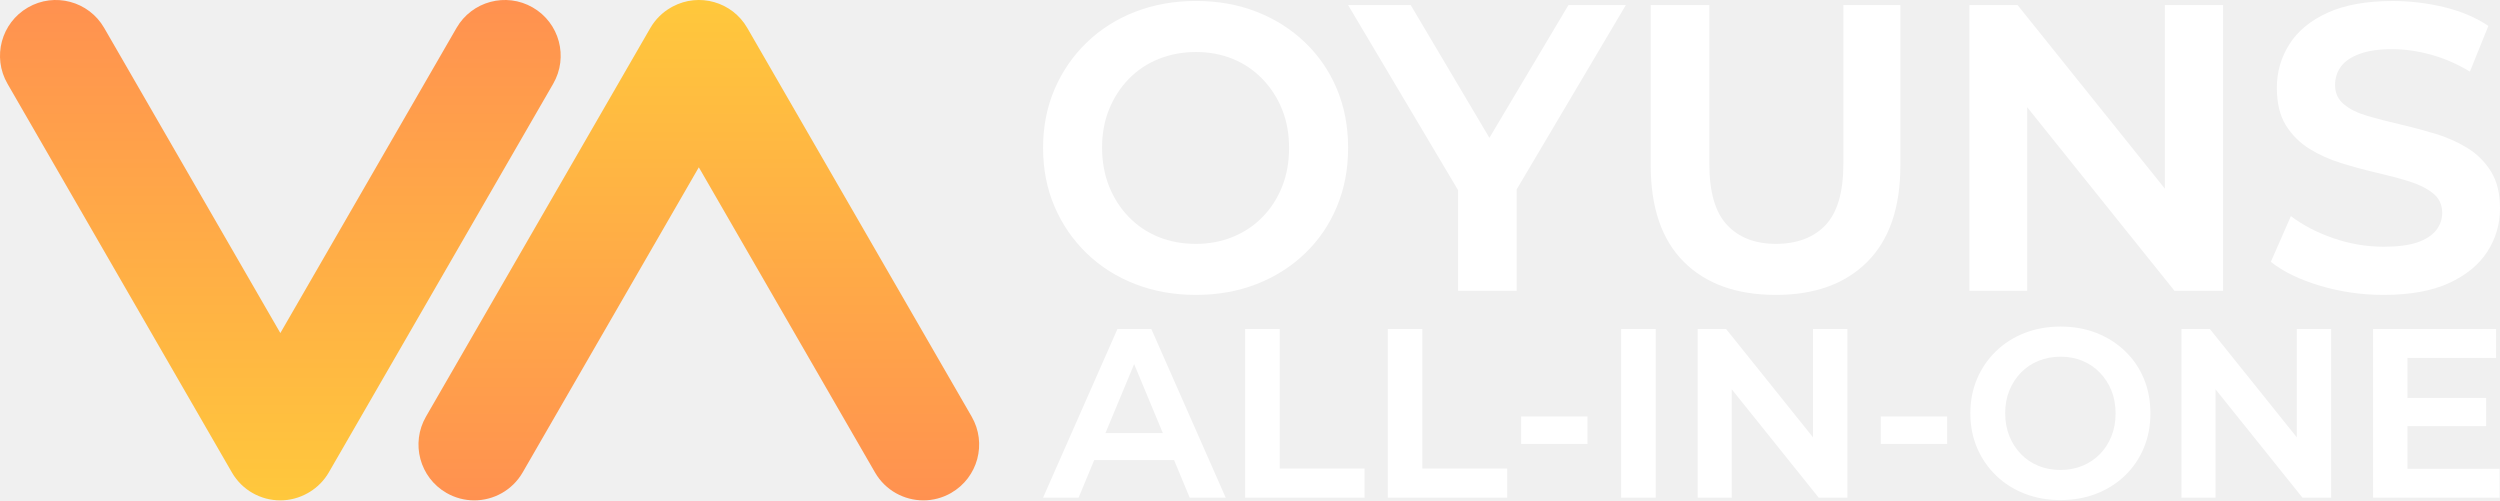
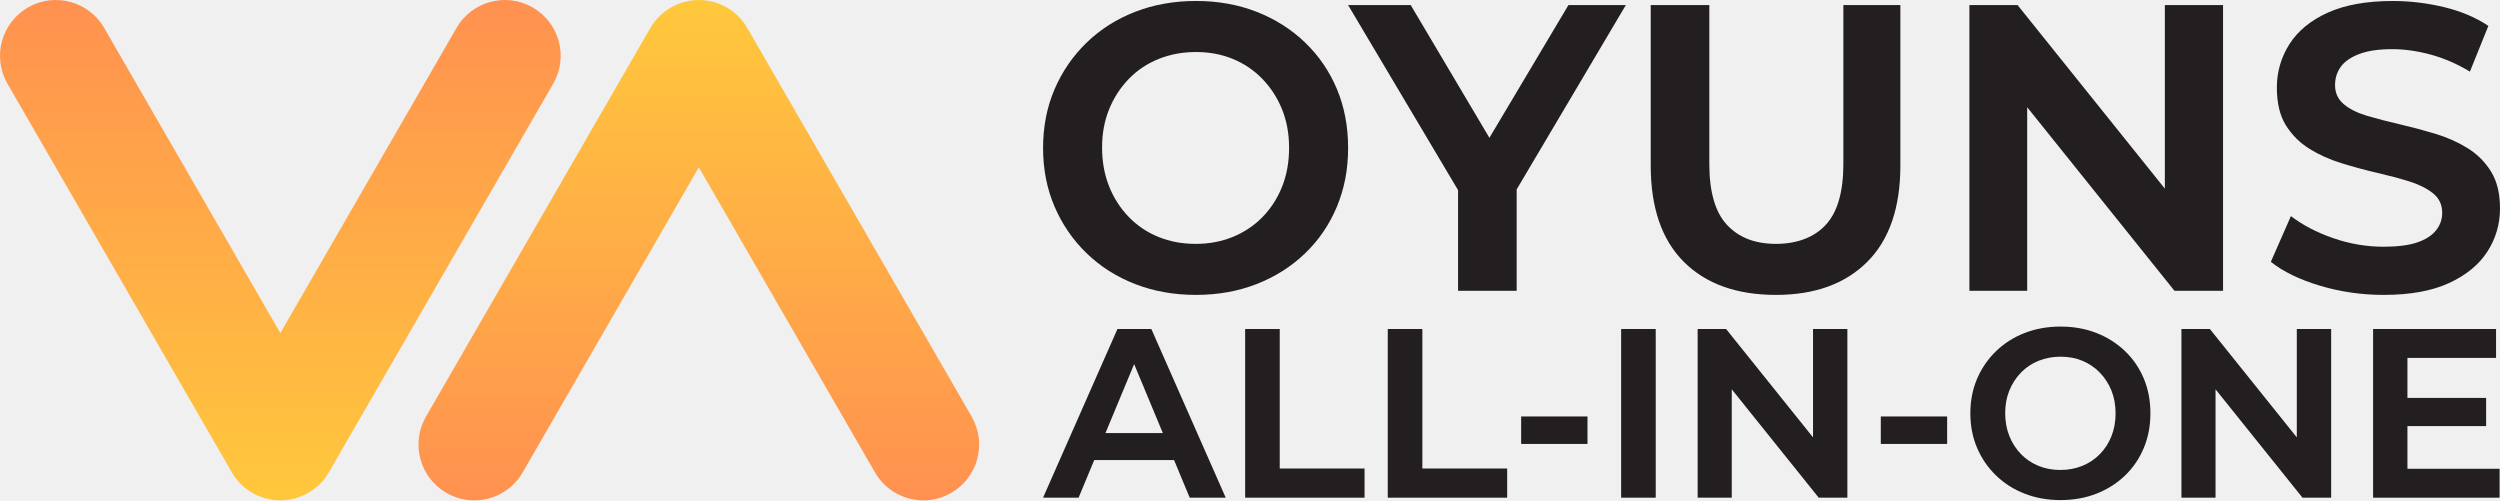
<svg xmlns="http://www.w3.org/2000/svg" xmlns:xlink="http://www.w3.org/1999/xlink" id="Layer_2" data-name="Layer 2" viewBox="0 0 1773.8 355.02">
  <defs>
    <style>
      .cls-1 {
-         fill: #fff;
+         fill: url(#New_Gradient_Swatch-2);
      }

      .cls-2 {
-         fill: url(#New_Gradient_Swatch-2);
+         fill: #231f20;
      }

      .cls-3 {
        fill: url(#New_Gradient_Swatch);
      }
    </style>
    <linearGradient id="New_Gradient_Swatch" data-name="New Gradient Swatch" x1="198.91" y1="355.02" x2="198.91" y2="0" gradientUnits="userSpaceOnUse">
      <stop offset="0" stop-color="#ffc83c" />
      <stop offset="1" stop-color="#ff9150" />
    </linearGradient>
    <linearGradient id="New_Gradient_Swatch-2" data-name="New Gradient Swatch" x1="495.82" y1="0" x2="495.82" y2="355.02" xlink:href="#New_Gradient_Swatch" />
  </defs>
  <g id="Layer_1-2" data-name="Layer 1">
    <g>
      <path class="cls-3" d="M392.51,59.41l-159.16,275.67c-3.4,5.9-8.1,10.59-13.53,13.92-.41.26-.83.52-1.26.75-6.22,3.57-13,5.27-19.69,5.27-13.69,0-26.99-7.11-34.33-19.81L5.31,59.41C-5.63,40.47.87,16.25,19.81,5.31,38.75-5.63,62.98.87,73.91,19.8l125,216.51L323.92,19.8c10.93-18.94,35.16-25.43,54.09-14.49,18.95,10.93,25.44,35.16,14.5,54.09Z" />
-       <path class="cls-2" d="M674.93,349.71c-6.24,3.6-13.04,5.31-19.77,5.31-13.69,0-26.99-7.11-34.33-19.81l-125-216.51-125,216.51c-7.34,12.7-20.66,19.81-34.34,19.81-6.72,0-13.52-1.71-19.76-5.31-18.95-10.94-25.43-35.16-14.5-54.1L461.39,19.93c3.65-6.33,8.79-11.26,14.71-14.62.39-.23.8-.45,1.2-.67,18.75-9.99,42.19-3.38,52.89,15.15l159.23,275.8c10.94,18.95,4.45,43.16-14.49,54.1Z" />
+       <path class="cls-1" d="M674.93,349.71c-6.24,3.6-13.04,5.31-19.77,5.31-13.69,0-26.99-7.11-34.33-19.81l-125-216.51-125,216.51c-7.34,12.7-20.66,19.81-34.34,19.81-6.72,0-13.52-1.71-19.76-5.31-18.95-10.94-25.43-35.16-14.5-54.1L461.39,19.93c3.65-6.33,8.79-11.26,14.71-14.62.39-.23.8-.45,1.2-.67,18.75-9.99,42.19-3.38,52.89,15.15l159.23,275.8c10.94,18.95,4.45,43.16-14.49,54.1Z" />
      <g>
        <g>
-           <path class="cls-1" d="M848.58,209.24c-15.57,0-29.95-2.56-43.14-7.68-13.2-5.11-24.68-12.41-34.46-21.87-9.78-9.46-17.37-20.52-22.78-33.17-5.41-12.64-8.12-26.5-8.12-41.56s2.71-28.92,8.12-41.56c5.41-12.64,13-23.7,22.78-33.17,9.78-9.46,21.26-16.75,34.46-21.87,13.19-5.11,27.57-7.68,43.14-7.68s29.9,2.56,43,7.68c13.1,5.12,24.54,12.36,34.32,21.72,9.78,9.37,17.32,20.38,22.64,33.02,5.31,12.65,7.97,26.6,7.97,41.85s-2.66,28.96-7.97,41.71c-5.32,12.75-12.86,23.8-22.64,33.17-9.78,9.37-21.22,16.61-34.32,21.72s-27.44,7.68-43,7.68ZM848.29,173.04c9.49,0,18.27-1.64,26.34-4.92,8.07-3.28,15.09-7.97,21.07-14.05,5.98-6.08,10.63-13.27,13.95-21.58,3.32-8.3,4.98-17.47,4.98-27.52s-1.66-19.16-4.98-27.37c-3.32-8.21-7.97-15.4-13.95-21.58-5.98-6.18-12.96-10.91-20.93-14.19-7.97-3.28-16.71-4.92-26.2-4.92s-18.32,1.64-26.48,4.92c-8.17,3.29-15.24,8.02-21.22,14.19-5.98,6.18-10.63,13.37-13.95,21.58-3.32,8.21-4.98,17.23-4.98,27.08s1.66,19.22,4.98,27.52c3.32,8.3,7.97,15.55,13.95,21.72,5.98,6.18,13,10.91,21.07,14.19,8.07,3.29,16.85,4.92,26.34,4.92Z" />
-           <path class="cls-1" d="M1034.53,206.35v-81.39l9.4,25.78L956.5,3.59h44.42l68.35,115.28h-25.06L1112.85,3.59h40.72l-87.14,147.14,9.68-25.78v81.39h-41.58Z" />
-           <path class="cls-1" d="M1260.07,209.24c-27.91,0-49.69-7.82-65.36-23.46-15.66-15.64-23.49-38.42-23.49-68.36V3.59h41.58v112.67c0,19.89,4.17,34.32,12.53,43.3,8.35,8.98,19.93,13.47,34.74,13.47s26.96-4.49,35.31-13.47c8.35-8.98,12.53-23.41,12.53-43.3V3.59h40.44v113.83c0,29.93-7.83,52.72-23.49,68.36-15.66,15.64-37.26,23.46-64.79,23.46Z" />
-           <path class="cls-1" d="M1397.33,206.35V3.59h34.17l121.31,151.2h-16.8V3.59h41.29v202.75h-34.46l-121.31-151.2h16.8v151.2h-41.01Z" />
-           <path class="cls-1" d="M1691.22,209.24c-15.57,0-30.61-2.17-45.14-6.52s-26.15-9.99-34.88-16.94l14.24-32.44c8.35,6.37,18.37,11.59,30.04,15.64,11.68,4.06,23.59,6.08,35.74,6.08,9.87,0,17.8-1.01,23.78-3.04s10.44-4.87,13.38-8.54c2.94-3.67,4.41-7.82,4.41-12.46,0-5.79-2.19-10.43-6.55-13.9-4.37-3.48-9.97-6.27-16.8-8.4-6.83-2.12-14.43-4.15-22.78-6.08-8.36-1.93-16.76-4.2-25.2-6.81-8.45-2.61-16.09-6.03-22.92-10.28-6.83-4.25-12.39-9.8-16.66-16.65-4.27-6.85-6.41-15.79-6.41-26.79s2.99-21.48,8.97-30.85c5.98-9.36,15.04-16.8,27.2-22.3,12.15-5.5,27.53-8.25,46.13-8.25,12.15,0,24.25,1.45,36.31,4.34,12.05,2.9,22.54,7.34,31.47,13.32l-13.1,32.44c-8.93-5.4-18.13-9.41-27.62-12.02-9.5-2.61-18.7-3.91-27.62-3.91-9.5,0-17.28,1.16-23.35,3.48-6.08,2.32-10.44,5.36-13.1,9.12-2.66,3.77-3.99,8.07-3.99,12.89,0,5.6,2.09,10.14,6.26,13.61,4.17,3.48,9.73,6.23,16.66,8.25,6.93,2.03,14.57,4.01,22.92,5.94,8.35,1.93,16.7,4.16,25.06,6.66,8.35,2.51,15.99,5.89,22.92,10.14,6.93,4.25,12.53,9.8,16.8,16.66,4.27,6.86,6.41,15.6,6.41,26.21,0,11.2-2.99,21.43-8.97,30.7s-15.05,16.71-27.2,22.3c-12.15,5.6-27.62,8.4-46.42,8.4Z" />
+           <path class="cls-2" d="M848.58,209.24c-15.57,0-29.95-2.56-43.14-7.68-13.2-5.11-24.68-12.4-34.46-21.87-9.78-9.46-17.37-20.52-22.78-33.16-5.41-12.65-8.12-26.5-8.12-41.56s2.71-28.92,8.12-41.56c5.41-12.65,13-23.7,22.78-33.17,9.78-9.46,21.26-16.75,34.46-21.87,13.19-5.11,27.57-7.68,43.14-7.68s29.9,2.56,43,7.68c13.1,5.12,24.54,12.36,34.32,21.72,9.78,9.37,17.32,20.38,22.64,33.02,5.31,12.65,7.97,26.6,7.97,41.85s-2.66,28.96-7.97,41.71c-5.32,12.74-12.86,23.8-22.64,33.16-9.78,9.37-21.22,16.61-34.32,21.72-13.1,5.11-27.44,7.68-43,7.68ZM848.29,173.04c9.49,0,18.27-1.64,26.34-4.92,8.07-3.28,15.09-7.97,21.07-14.05s10.63-13.27,13.95-21.58c3.32-8.3,4.98-17.47,4.98-27.52s-1.66-19.16-4.98-27.37c-3.32-8.21-7.97-15.4-13.95-21.58-5.98-6.18-12.96-10.91-20.93-14.19-7.97-3.28-16.71-4.92-26.2-4.92s-18.32,1.64-26.48,4.92c-8.17,3.29-15.24,8.02-21.22,14.19-5.98,6.18-10.63,13.37-13.95,21.58-3.32,8.21-4.98,17.23-4.98,27.08s1.66,19.22,4.98,27.52c3.32,8.3,7.97,15.55,13.95,21.72,5.98,6.18,13,10.91,21.07,14.19,8.07,3.29,16.85,4.92,26.34,4.92Z" />
+           <path class="cls-2" d="M1034.53,206.35v-81.39l9.4,25.78L956.5,3.59h44.42l68.35,115.28h-25.06L1112.85,3.59h40.72l-87.14,147.14,9.68-25.78v81.39h-41.58Z" />
+           <path class="cls-2" d="M1260.07,209.24c-27.91,0-49.69-7.82-65.36-23.46-15.66-15.64-23.49-38.42-23.49-68.36V3.59h41.58v112.67c0,19.89,4.17,34.32,12.53,43.3,8.35,8.98,19.93,13.47,34.74,13.47s26.96-4.49,35.31-13.47c8.35-8.98,12.53-23.41,12.53-43.3V3.59h40.44v113.83c0,29.93-7.83,52.72-23.49,68.36-15.66,15.64-37.26,23.46-64.79,23.46Z" />
+           <path class="cls-2" d="M1397.33,206.35V3.59h34.17l121.31,151.2h-16.8V3.59h41.29v202.75h-34.46l-121.31-151.2h16.8v151.2h-41.01Z" />
+           <path class="cls-2" d="M1691.22,209.24c-15.57,0-30.61-2.17-45.14-6.52s-26.15-9.99-34.88-16.94l14.24-32.44c8.35,6.37,18.37,11.59,30.04,15.64,11.68,4.06,23.59,6.08,35.74,6.08,9.87,0,17.8-1.01,23.78-3.04s10.44-4.87,13.38-8.54c2.94-3.67,4.41-7.82,4.41-12.46,0-5.79-2.19-10.43-6.55-13.9-4.37-3.48-9.97-6.27-16.8-8.4-6.83-2.12-14.43-4.15-22.78-6.08-8.36-1.93-16.76-4.2-25.2-6.81-8.45-2.61-16.09-6.03-22.92-10.28-6.83-4.25-12.39-9.8-16.66-16.65-4.27-6.85-6.41-15.79-6.41-26.79s2.99-21.48,8.97-30.85c5.98-9.36,15.04-16.8,27.2-22.3,12.15-5.5,27.53-8.25,46.13-8.25,12.15,0,24.25,1.45,36.31,4.34,12.05,2.9,22.54,7.34,31.47,13.32l-13.1,32.44c-8.93-5.4-18.13-9.41-27.62-12.02-9.5-2.61-18.7-3.91-27.62-3.91-9.5,0-17.28,1.16-23.35,3.48-6.08,2.32-10.44,5.36-13.1,9.12-2.66,3.77-3.99,8.06-3.99,12.89,0,5.6,2.09,10.14,6.26,13.61,4.17,3.48,9.73,6.23,16.66,8.26,6.93,2.03,14.57,4.01,22.92,5.94,8.35,1.93,16.7,4.15,25.06,6.66,8.35,2.51,15.99,5.89,22.92,10.14,6.93,4.25,12.53,9.8,16.8,16.65,4.27,6.86,6.41,15.6,6.41,26.21,0,11.2-2.99,21.43-8.97,30.7s-15.05,16.7-27.2,22.3c-12.15,5.6-27.62,8.4-46.42,8.4Z" />
        </g>
        <g>
-           <path class="cls-1" d="M740.07,353.11l52.78-119.68h24.04l52.78,119.68h-25.55l-44.38-106.69h9.92l-44.38,106.69h-25.21ZM765.29,326.44l6.72-19.15h62.03l6.56,19.15h-75.31Z" />
-           <path class="cls-1" d="M883.46,353.11v-119.68h24.54v98.99h60.18v20.69h-84.72Z" />
-           <path class="cls-1" d="M984.65,353.11v-119.68h24.54v98.99h60.18v20.69h-84.72Z" />
-           <path class="cls-1" d="M1079.29,314.98v-19.49h47.07v19.49h-47.07Z" />
-           <path class="cls-1" d="M1150.23,353.11v-119.68h24.54v119.68h-24.54Z" />
-           <path class="cls-1" d="M1204.52,353.11v-119.68h20.17l71.61,89.25h-9.92v-89.25h24.37v119.68h-20.34l-71.61-89.25h9.92v89.25h-24.21Z" />
-           <path class="cls-1" d="M1334.46,314.98v-19.49h47.07v19.49h-47.07Z" />
-           <path class="cls-1" d="M1462.05,354.82c-9.19,0-17.68-1.51-25.47-4.53-7.79-3.02-14.57-7.32-20.34-12.91-5.77-5.58-10.25-12.11-13.45-19.58-3.19-7.46-4.79-15.64-4.79-24.54s1.6-17.07,4.79-24.54c3.19-7.46,7.67-13.99,13.45-19.58,5.77-5.58,12.55-9.89,20.34-12.91,7.79-3.02,16.28-4.53,25.47-4.53s17.65,1.51,25.38,4.53c7.73,3.02,14.48,7.3,20.26,12.82,5.77,5.53,10.23,12.03,13.36,19.49,3.14,7.47,4.71,15.7,4.71,24.71s-1.57,17.1-4.71,24.62c-3.14,7.52-7.59,14.05-13.36,19.58-5.77,5.53-12.52,9.8-20.26,12.82-7.73,3.02-16.2,4.53-25.38,4.53ZM1461.88,333.45c5.6,0,10.79-.97,15.55-2.91,4.76-1.94,8.91-4.7,12.44-8.29,3.53-3.59,6.28-7.84,8.24-12.74,1.96-4.9,2.94-10.31,2.94-16.24s-.98-11.31-2.94-16.16c-1.96-4.84-4.71-9.09-8.24-12.74-3.53-3.65-7.65-6.44-12.36-8.38-4.71-1.94-9.86-2.91-15.46-2.91s-10.82.97-15.63,2.91c-4.82,1.94-8.99,4.73-12.52,8.38-3.53,3.65-6.28,7.89-8.24,12.74-1.96,4.85-2.94,10.17-2.94,15.99s.98,11.34,2.94,16.24c1.96,4.9,4.71,9.18,8.24,12.82,3.53,3.65,7.67,6.44,12.44,8.38,4.76,1.94,9.94,2.91,15.55,2.91Z" />
-           <path class="cls-1" d="M1547.77,353.11v-119.68h20.17l71.61,89.25h-9.92v-89.25h24.37v119.68h-20.34l-71.61-89.25h9.92v89.25h-24.21Z" />
-           <path class="cls-1" d="M1683.76,353.11v-119.68h87.24v20.52h-62.87v78.65h65.39v20.52h-89.76ZM1706.29,302.33v-20h57.66v20h-57.66Z" />
+           <path class="cls-2" d="M740.07,353.11l52.78-119.68h24.04l52.78,119.68h-25.55l-44.38-106.69h9.92l-44.38,106.69h-25.21ZM765.29,326.44l6.72-19.15h62.03l6.56,19.15h-75.31Z" />
+           <path class="cls-2" d="M883.46,353.11v-119.68h24.54v98.99h60.18v20.69h-84.72Z" />
+           <path class="cls-2" d="M984.65,353.11v-119.68h24.54v98.99h60.18v20.69h-84.72Z" />
+           <path class="cls-2" d="M1079.29,314.98v-19.49h47.07v19.49h-47.07Z" />
+           <path class="cls-2" d="M1150.23,353.11v-119.68h24.54v119.68h-24.54Z" />
+           <path class="cls-2" d="M1204.52,353.11v-119.68h20.17l71.61,89.25h-9.92v-89.25h24.37v119.68h-20.34l-71.61-89.25h9.92v89.25h-24.21Z" />
+           <path class="cls-2" d="M1334.46,314.98v-19.49h47.07v19.49h-47.07Z" />
+           <path class="cls-2" d="M1462.05,354.82c-9.19,0-17.68-1.51-25.47-4.53-7.79-3.02-14.57-7.32-20.34-12.91-5.77-5.58-10.25-12.11-13.45-19.58-3.19-7.46-4.79-15.64-4.79-24.54s1.6-17.07,4.79-24.53c3.19-7.46,7.67-13.99,13.45-19.58,5.77-5.58,12.55-9.89,20.34-12.91,7.79-3.02,16.28-4.53,25.47-4.53s17.65,1.51,25.38,4.53c7.73,3.02,14.48,7.3,20.26,12.82,5.77,5.53,10.23,12.03,13.36,19.49,3.14,7.47,4.71,15.7,4.71,24.71s-1.57,17.1-4.71,24.62c-3.14,7.52-7.59,14.05-13.36,19.58-5.77,5.53-12.52,9.8-20.26,12.82-7.73,3.02-16.2,4.53-25.38,4.53ZM1461.88,333.45c5.6,0,10.79-.97,15.55-2.91,4.76-1.94,8.91-4.7,12.44-8.29s6.28-7.84,8.24-12.74c1.96-4.9,2.94-10.31,2.94-16.24s-.98-11.31-2.94-16.16c-1.96-4.84-4.71-9.09-8.24-12.74-3.53-3.65-7.65-6.44-12.36-8.38-4.71-1.94-9.86-2.91-15.46-2.91s-10.82.97-15.63,2.91c-4.82,1.94-8.99,4.73-12.52,8.38-3.53,3.65-6.28,7.89-8.24,12.74-1.96,4.85-2.94,10.17-2.94,15.99s.98,11.34,2.94,16.24c1.96,4.9,4.71,9.18,8.24,12.82,3.53,3.65,7.67,6.44,12.44,8.38,4.76,1.94,9.94,2.91,15.55,2.91Z" />
+           <path class="cls-2" d="M1547.77,353.11v-119.68h20.17l71.61,89.25h-9.92v-89.25h24.37v119.68h-20.34l-71.61-89.25h9.92v89.25h-24.21Z" />
+           <path class="cls-2" d="M1683.76,353.11v-119.68h87.24v20.52h-62.87v78.65h65.39v20.52h-89.76ZM1706.29,302.33v-20h57.66v20h-57.66Z" />
        </g>
      </g>
    </g>
  </g>
</svg>
